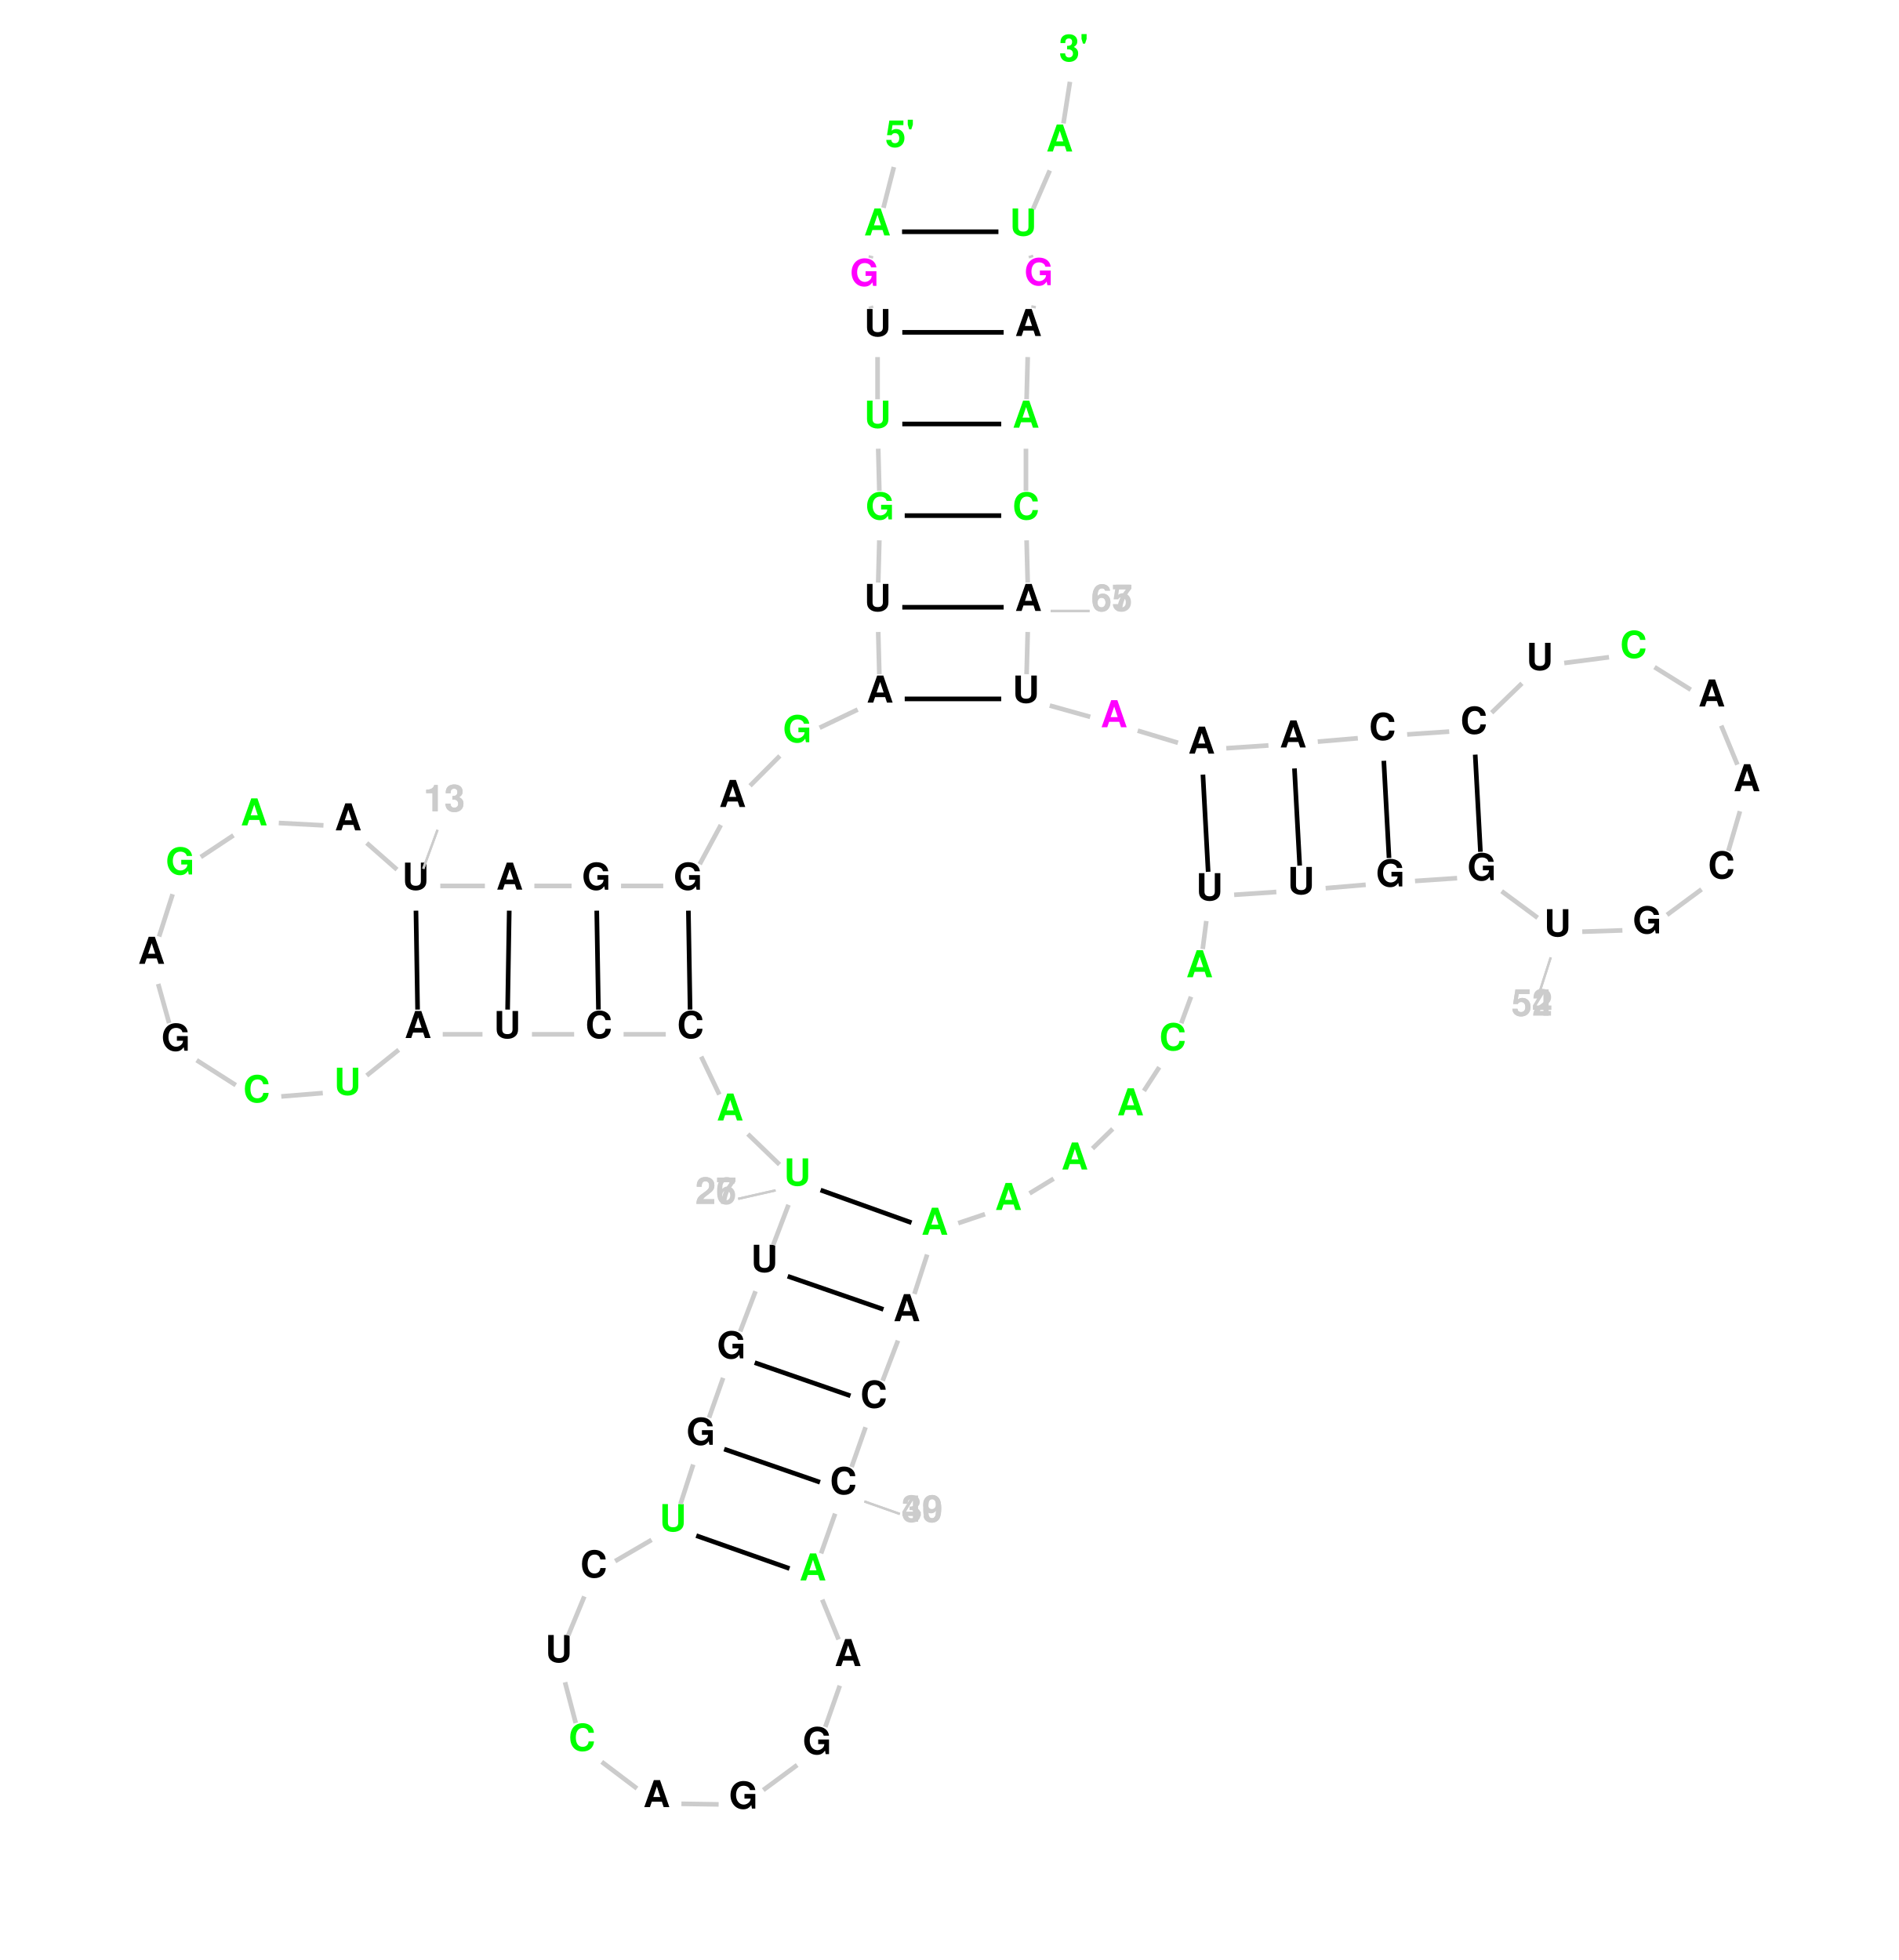
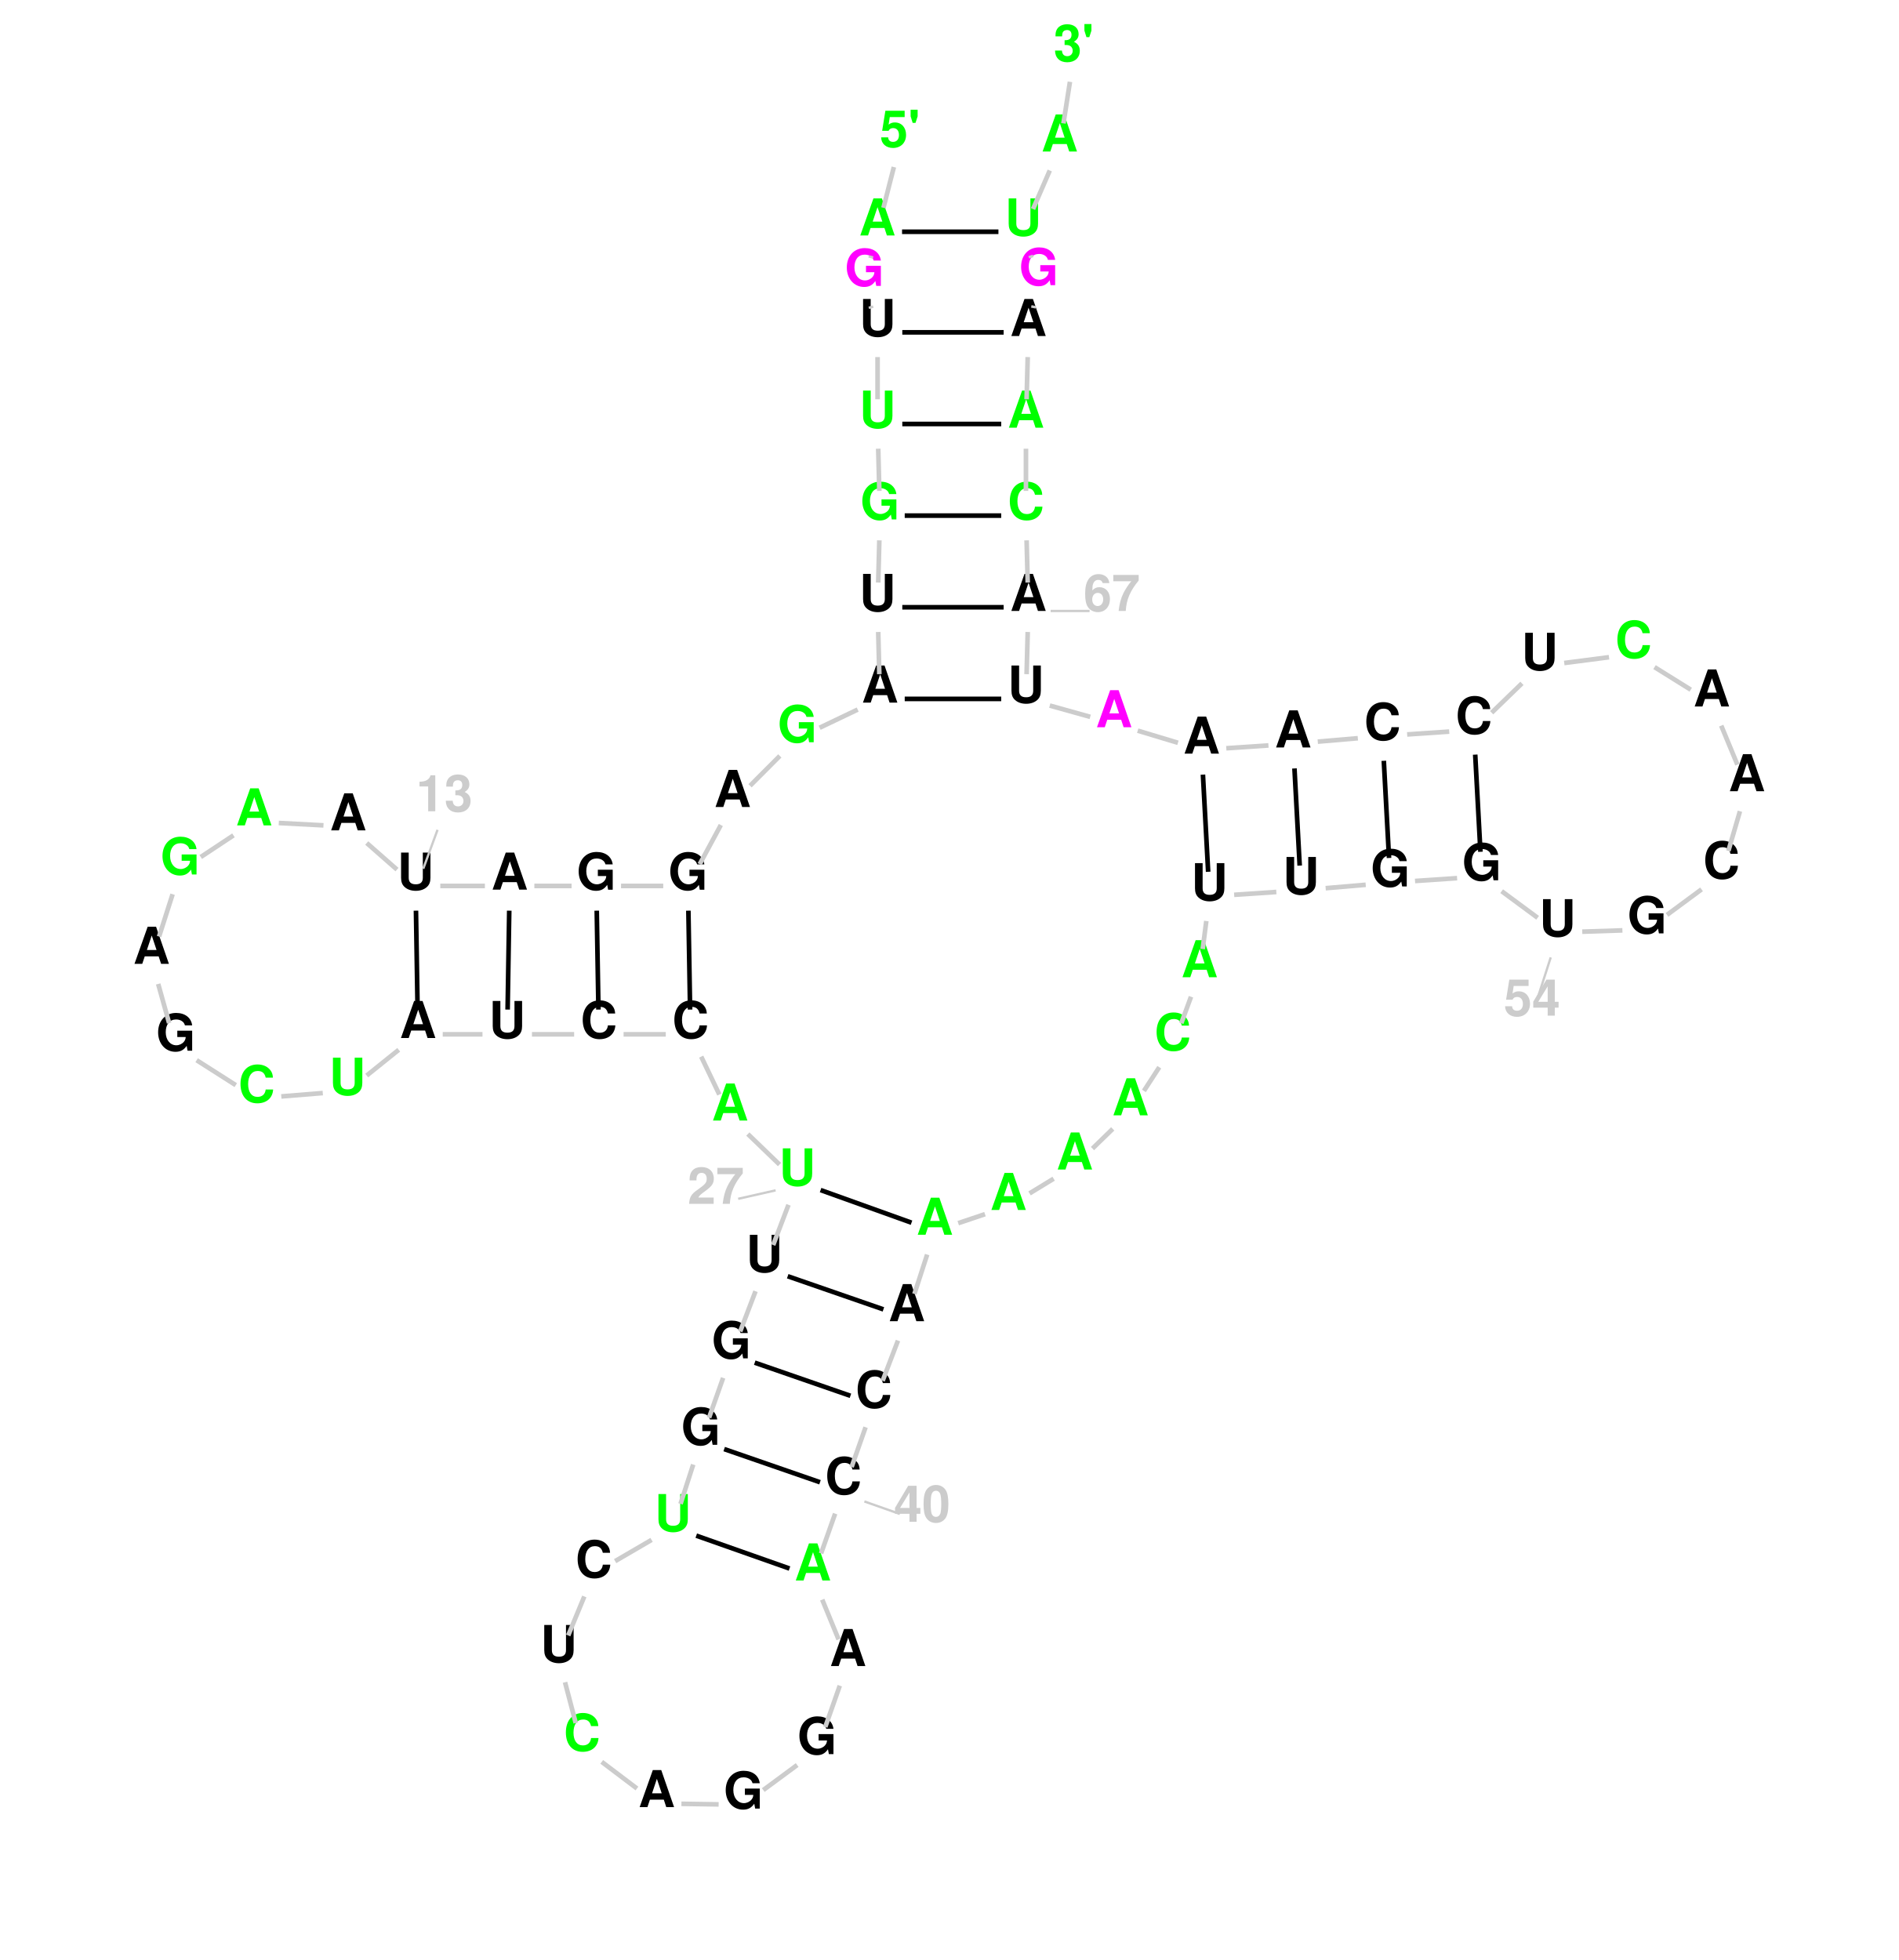
<svg xmlns="http://www.w3.org/2000/svg" width="626.4" height="646.77">
-   <g>
-     <style type="text/css">
+   <g id="r2dt-URS0000C88790-M_LeuTAG">
+     <g>
+       <style type="text/css">

- 
- circle.red {stroke: rgb(255, 0, 255); fill: none; }
- circle.green {stroke: rgb(0, 255, 0); fill: none; }
- circle.blue {stroke: rgb(0, 0, 255); fill: none; }
- circle.black {stroke: rgb(0, 0, 0); fill: none; }
- circle.gray {stroke: rgb(204, 204, 204); fill: none; }
- circle.brown {stroke: rgb(211.65, 104.55, 30.6); fill: none; }
- line.red {stroke: rgb(255, 0, 255); stroke-width: 1.53; }
- line.green {stroke: rgb(0, 255, 0); stroke-width: 1.53; }
- line.blue {stroke: rgb(0, 0, 255); stroke-width: 1.53; }
- line.black {stroke: rgb(0, 0, 0); stroke-width: 1.53; }
- line.gray {stroke: rgb(204, 204, 204); stroke-width: 1.53; }
- line.brown {stroke: rgb(211.65, 104.55, 30.6); stroke-width: 1.53; }
- line {stroke: rgb(0, 0, 0); }
- text.red {fill: rgb(255, 0, 255); font-size: 12.24px; font-weight: bold; font-family: Helvetica; }
- text.green {fill: rgb(0, 255, 0); font-size: 12.24px; font-weight: bold; font-family: Helvetica; }
- text.blue {fill: rgb(0, 0, 255); font-size: 12.24px; font-weight: bold; font-family: Helvetica; }
- text.black {fill: rgb(0, 0, 0); font-size: 12.24px; font-weight: bold; font-family: Helvetica; }
- text.gray {fill: rgb(204, 204, 204); font-size: 12.24px; font-weight: bold; font-family: Helvetica; }
- text.brown {fill: rgb(211.65, 104.55, 30.6); font-size: 12.24px; font-weight: bold; font-family: Helvetica; }
- text {fill: rgb(0, 0, 0); font-size: 12.24px; font-weight: bold; font-family: Helvetica; text-anchor: middle; alignment-baseline: middle; }
- 
- .pseudoknot_connection{stroke-linecap: round; stroke-opacity: 0.2; stroke-width: 1.5; }
- .pseudoknot_segment1{stroke-linecap: round; stroke-opacity: 0.4; stroke-width: 12.24; }
- .pseudoknot_segment2{stroke-linecap: round; stroke-opacity: 0.4; stroke-width: 12.24; }
- line.numbering-line{stroke: rgb(204, 204, 204); stroke-width: 0.765; }
- line.predicted{stroke: rgb(0, 0, 0); stroke-dasharray: 2; }
- polyline{fill: none; stroke-linejoin: round; }
- sequential{visibility: hidden; }
- text.numbering-label{fill: rgb(204, 204, 204); }
+ #r2dt-URS0000C88790-M_LeuTAG circle.red{stroke: rgb(255, 0, 255); fill: none; }#r2dt-URS0000C88790-M_LeuTAG circle.green{stroke: rgb(0, 255, 0); fill: none; }#r2dt-URS0000C88790-M_LeuTAG circle.blue{stroke: rgb(0, 0, 255); fill: none; }#r2dt-URS0000C88790-M_LeuTAG circle.black{stroke: rgb(0, 0, 0); fill: none; }#r2dt-URS0000C88790-M_LeuTAG circle.gray{stroke: rgb(204, 204, 204); fill: none; }#r2dt-URS0000C88790-M_LeuTAG circle.brown{stroke: rgb(211.65, 104.55, 30.6); fill: none; }#r2dt-URS0000C88790-M_LeuTAG line.red{stroke: rgb(255, 0, 255); stroke-width: 1.53; }#r2dt-URS0000C88790-M_LeuTAG line.green{stroke: rgb(0, 255, 0); stroke-width: 1.53; }#r2dt-URS0000C88790-M_LeuTAG line.blue{stroke: rgb(0, 0, 255); stroke-width: 1.53; }#r2dt-URS0000C88790-M_LeuTAG line.black{stroke: rgb(0, 0, 0); stroke-width: 1.53; }#r2dt-URS0000C88790-M_LeuTAG line.gray{stroke: rgb(204, 204, 204); stroke-width: 1.53; }#r2dt-URS0000C88790-M_LeuTAG line.brown{stroke: rgb(211.65, 104.55, 30.6); stroke-width: 1.53; }#r2dt-URS0000C88790-M_LeuTAG line{stroke: rgb(0, 0, 0); }#r2dt-URS0000C88790-M_LeuTAG text.red{fill: rgb(255, 0, 255); font-size: 16.788px; font-weight: bold; font-family: Helvetica; }#r2dt-URS0000C88790-M_LeuTAG text.green{fill: rgb(0, 255, 0); font-size: 16.788px; font-weight: bold; font-family: Helvetica; }#r2dt-URS0000C88790-M_LeuTAG text.blue{fill: rgb(0, 0, 255); font-size: 16.788px; font-weight: bold; font-family: Helvetica; }#r2dt-URS0000C88790-M_LeuTAG text.black{fill: rgb(0, 0, 0); font-size: 16.788px; font-weight: bold; font-family: Helvetica; }#r2dt-URS0000C88790-M_LeuTAG text.gray{fill: rgb(204, 204, 204); font-size: 16.788px; font-weight: bold; font-family: Helvetica; }#r2dt-URS0000C88790-M_LeuTAG text.brown{fill: rgb(211.65, 104.55, 30.6); font-size: 16.788px; font-weight: bold; font-family: Helvetica; }#r2dt-URS0000C88790-M_LeuTAG text{fill: rgb(0, 0, 0); font-size: 16.788px; font-weight: bold; font-family: Helvetica; text-anchor: middle; alignment-baseline: middle; }#r2dt-URS0000C88790-M_LeuTAG .pseudoknot_connection{stroke-linecap: round; stroke-opacity: 0.2; stroke-width: 1.5; }#r2dt-URS0000C88790-M_LeuTAG .pseudoknot_segment1{stroke-linecap: round; stroke-opacity: 0.4; stroke-width: 12.24; }#r2dt-URS0000C88790-M_LeuTAG .pseudoknot_segment2{stroke-linecap: round; stroke-opacity: 0.4; stroke-width: 12.24; }#r2dt-URS0000C88790-M_LeuTAG .sequential{visibility: hidden; }#r2dt-URS0000C88790-M_LeuTAG line.numbering-line{stroke: rgb(204, 204, 204); stroke-width: 0.765; }#r2dt-URS0000C88790-M_LeuTAG line.predicted{stroke: rgb(0, 0, 0); stroke-dasharray: 2; }#r2dt-URS0000C88790-M_LeuTAG polyline{fill: none; stroke-linejoin: round; }#r2dt-URS0000C88790-M_LeuTAG text.numbering-label{fill: rgb(204, 204, 204); }

</style>
-   </g>
-   <g>
-     <text x="296.959" y="48.439" class="green">5'</text>
-   </g>
-   <g>
-     <text x="289.48" y="77.7" class="green">A</text>
-   </g>
-   <g>
-     <line x1="297.64" y1="76.476" x2="329.44" y2="76.476" class="black" />
-   </g>
-   <g>
-     <text x="285.236" y="94.305" class="red">G</text>
-   </g>
-   <g>
-     <text x="289.56" y="110.89" class="black">U</text>
-   </g>
-   <g>
-     <line x1="297.72" y1="109.666" x2="331.16" y2="109.666" class="black" />
-   </g>
-   <g>
-     <text x="289.56" y="141.13" class="green">U</text>
-   </g>
-   <g>
-     <line x1="297.72" y1="139.906" x2="330.36" y2="139.906" class="black" />
-   </g>
-   <g>
-     <text x="290.36" y="171.37" class="green">G</text>
-   </g>
-   <g>
-     <line x1="298.52" y1="170.146" x2="330.36" y2="170.146" class="black" />
-   </g>
-   <g>
-     <text x="289.56" y="201.61" class="black">U</text>
-   </g>
-   <g>
-     <line x1="297.72" y1="200.386" x2="331.16" y2="200.386" class="black" />
-   </g>
-   <g>
-     <text x="290.36" y="231.85" class="black">A</text>
-   </g>
-   <g>
-     <line x1="298.52" y1="230.626" x2="330.36" y2="230.626" class="black" />
-   </g>
-   <g>
-     <text x="263.08" y="244.89" class="green">G</text>
-   </g>
-   <g>
-     <text x="241.72" y="266.29" class="black">A</text>
-   </g>
-   <g>
-     <text x="227" y="293.57" class="black">G</text>
-   </g>
-   <g>
-     <line x1="227.14" y1="300.504" x2="227.7" y2="333.147" class="black" />
-   </g>
-   <g>
-     <text x="196.76" y="293.57" class="black">G</text>
-   </g>
-   <g>
-     <line x1="196.9" y1="300.504" x2="197.46" y2="333.147" class="black" />
-   </g>
-   <g>
-     <text x="168.16" y="293.57" class="black">A</text>
-   </g>
-   <g>
-     <line x1="168.027" y1="300.504" x2="167.493" y2="333.147" class="black" />
-   </g>
-   <g>
-     <text x="137.12" y="293.57" class="black">U</text>
-   </g>
-   <g>
-     <line x1="137.253" y1="300.504" x2="137.787" y2="333.147" class="black" />
-   </g>
-   <g>
-     <text x="146.611" y="267.717" class="numbering-label sequential">13</text>
-   </g>
-   <g>
-     <text x="146.611" y="267.717" class="numbering-label template">13</text>
-   </g>
-   <g>
-     <line x1="139.651" y1="286.676" x2="144.364" y2="273.837" class="numbering-line sequential" />
-   </g>
-   <g>
-     <line x1="139.651" y1="286.676" x2="144.364" y2="273.837" class="numbering-line template" />
-   </g>
-   <g>
-     <text x="114.88" y="274.01" class="black">A</text>
-   </g>
-   <g>
-     <text x="83.84" y="272.37" class="green">A</text>
-   </g>
-   <g>
-     <text x="59.44" y="288.53" class="green">G</text>
-   </g>
-   <g>
-     <text x="50" y="318.05" class="black">A</text>
-   </g>
-   <g>
-     <text x="58" y="346.69" class="black">G</text>
-   </g>
-   <g>
-     <text x="84.68" y="363.69" class="green">C</text>
-   </g>
-   <g>
-     <text x="114.64" y="361.25" class="green">U</text>
-   </g>
-   <g>
-     <text x="137.92" y="342.53" class="black">A</text>
-   </g>
-   <g>
-     <text x="167.36" y="342.53" class="black">U</text>
-   </g>
-   <g>
-     <text x="197.6" y="342.53" class="black">C</text>
-   </g>
-   <g>
-     <text x="227.84" y="342.53" class="black">C</text>
-   </g>
-   <g>
-     <text x="240.88" y="369.77" class="green">A</text>
-   </g>
-   <g>
-     <text x="263.08" y="391.17" class="green">U</text>
-   </g>
-   <g>
-     <line x1="270.76" y1="392.702" x2="300.76" y2="403.469" class="black" />
-   </g>
-   <g>
-     <text x="236.222" y="397.26" class="numbering-label sequential">26</text>
-   </g>
-   <g>
-     <text x="236.222" y="397.26" class="numbering-label template">27</text>
-   </g>
-   <g>
-     <line x1="255.918" y1="392.794" x2="243.566" y2="395.595" class="numbering-line sequential" />
-   </g>
-   <g>
-     <line x1="255.918" y1="392.794" x2="243.566" y2="395.595" class="numbering-line template" />
-   </g>
-   <g>
-     <text x="252.2" y="419.69" class="black">U</text>
-   </g>
-   <g>
-     <line x1="259.91" y1="421.136" x2="291.49" y2="432.075" class="black" />
-   </g>
-   <g>
-     <text x="241.32" y="448.21" class="black">G</text>
-   </g>
-   <g>
-     <line x1="249.03" y1="449.656" x2="280.61" y2="460.595" class="black" />
-   </g>
-   <g>
-     <text x="231.24" y="476.73" class="black">G</text>
-   </g>
-   <g>
-     <line x1="238.951" y1="478.174" x2="270.569" y2="489.117" class="black" />
-   </g>
-   <g>
-     <text x="222.04" y="505.25" class="green">U</text>
-   </g>
-   <g>
-     <line x1="229.735" y1="506.74" x2="260.505" y2="517.592" class="black" />
-   </g>
-   <g>
-     <text x="195.92" y="520.49" class="black">C</text>
-   </g>
-   <g>
-     <text x="184.36" y="548.45" class="black">U</text>
-   </g>
-   <g>
-     <text x="192.04" y="577.69" class="green">C</text>
-   </g>
-   <g>
-     <text x="216.68" y="596.33" class="black">A</text>
-   </g>
-   <g>
-     <text x="245.28" y="596.77" class="black">G</text>
-   </g>
-   <g>
-     <text x="269.6" y="578.81" class="black">G</text>
-   </g>
-   <g>
-     <text x="279.8" y="549.77" class="black">A</text>
-   </g>
-   <g>
-     <text x="268.2" y="521.53" class="green">A</text>
-   </g>
-   <g>
-     <text x="278.28" y="493.01" class="black">C</text>
-   </g>
-   <g>
-     <text x="304.251" y="502.171" class="numbering-label sequential">39</text>
-   </g>
-   <g>
-     <text x="304.251" y="502.171" class="numbering-label template">40</text>
-   </g>
-   <g>
-     <line x1="285.206" y1="495.453" x2="296.907" y2="499.58" class="numbering-line sequential" />
-   </g>
-   <g>
-     <line x1="285.206" y1="495.453" x2="296.907" y2="499.58" class="numbering-line template" />
-   </g>
-   <g>
-     <text x="288.32" y="464.49" class="black">C</text>
-   </g>
-   <g>
-     <text x="299.2" y="435.97" class="black">A</text>
-   </g>
-   <g>
-     <text x="308.44" y="407.45" class="green">A</text>
-   </g>
-   <g>
-     <text x="332.74" y="399.279" class="green">A</text>
-   </g>
-   <g>
-     <text x="354.624" y="385.923" class="green">A</text>
-   </g>
-   <g>
-     <text x="373.001" y="368.047" class="green">A</text>
-   </g>
-   <g>
-     <text x="386.957" y="346.541" class="green">C</text>
-   </g>
-   <g>
-     <text x="395.797" y="322.476" class="green">A</text>
-   </g>
-   <g>
-     <text x="399.08" y="297.05" class="black">U</text>
-   </g>
-   <g>
-     <line x1="398.642" y1="287.678" x2="396.918" y2="255.614" class="black" />
-   </g>
-   <g>
-     <text x="429.28" y="295.01" class="black">U</text>
-   </g>
-   <g>
-     <line x1="428.842" y1="285.638" x2="427.118" y2="253.574" class="black" />
-   </g>
-   <g>
-     <text x="458.76" y="292.49" class="black">G</text>
-   </g>
-   <g>
-     <line x1="458.322" y1="283.118" x2="456.598" y2="251.054" class="black" />
-   </g>
-   <g>
-     <text x="488.92" y="290.45" class="black">G</text>
-   </g>
-   <g>
-     <line x1="488.482" y1="281.078" x2="486.758" y2="249.014" class="black" />
-   </g>
-   <g>
-     <text x="513.92" y="308.93" class="black">U</text>
-   </g>
-   <g>
-     <text x="505.5" y="335.151" class="numbering-label sequential">52</text>
-   </g>
-   <g>
-     <text x="505.5" y="335.151" class="numbering-label template">54</text>
-   </g>
-   <g>
-     <line x1="511.675" y1="315.922" x2="507.465" y2="329.031" class="numbering-line sequential" />
-   </g>
-   <g>
-     <line x1="511.675" y1="315.922" x2="507.465" y2="329.031" class="numbering-line template" />
-   </g>
-   <g>
-     <text x="543.48" y="307.97" class="black">G</text>
-   </g>
-   <g>
-     <text x="568" y="289.85" class="black">C</text>
-   </g>
-   <g>
-     <text x="576.4" y="261.09" class="black">A</text>
-   </g>
-   <g>
-     <text x="564.8" y="233.13" class="black">A</text>
-   </g>
-   <g>
-     <text x="539" y="217.05" class="green">C</text>
-   </g>
-   <g>
-     <text x="508.04" y="221.05" class="black">U</text>
-   </g>
-   <g>
-     <text x="486.32" y="242.09" class="black">C</text>
-   </g>
-   <g>
-     <text x="456.16" y="244.13" class="black">C</text>
-   </g>
-   <g>
-     <text x="426.68" y="246.65" class="black">A</text>
-   </g>
-   <g>
-     <text x="396.48" y="248.69" class="black">A</text>
-   </g>
-   <g>
-     <text x="367.586" y="239.975" class="red">A</text>
-   </g>
-   <g>
-     <text x="338.52" y="231.85" class="black">U</text>
-   </g>
-   <g>
-     <text x="339.32" y="201.61" class="black">A</text>
-   </g>
-   <g>
-     <text x="366.86" y="201.61" class="numbering-label sequential">65</text>
-   </g>
-   <g>
-     <text x="366.86" y="201.61" class="numbering-label template">67</text>
-   </g>
-   <g>
-     <line x1="346.664" y1="201.61" x2="359.516" y2="201.61" class="numbering-line sequential" />
-   </g>
-   <g>
-     <line x1="346.664" y1="201.61" x2="359.516" y2="201.61" class="numbering-line template" />
-   </g>
-   <g>
-     <text x="338.52" y="171.37" class="green">C</text>
-   </g>
-   <g>
-     <text x="338.52" y="141.13" class="green">A</text>
-   </g>
-   <g>
-     <text x="339.32" y="110.89" class="black">A</text>
-   </g>
-   <g>
-     <text x="342.749" y="94.073" class="red">G</text>
-   </g>
-   <g>
-     <text x="337.6" y="77.7" class="green">U</text>
-   </g>
-   <g>
-     <text x="349.634" y="50" class="green">A</text>
-   </g>
-   <g>
-     <text x="354.296" y="20.16" class="green">3'</text>
-   </g>
-   <g>
-     <line x1="294.938" y1="55.121" x2="291.501" y2="68.571" class="gray" />
-   </g>
-   <g>
-     <line x1="287.459" y1="84.382" x2="287.257" y2="85.176" class="gray" />
-   </g>
-   <g>
-     <line x1="287.295" y1="100.977" x2="287.501" y2="101.77" class="gray" />
-   </g>
-   <g>
-     <line x1="289.56" y1="117.826" x2="289.56" y2="131.746" class="gray" />
-   </g>
-   <g>
-     <line x1="289.776" y1="148.063" x2="290.144" y2="161.989" class="gray" />
-   </g>
-   <g>
-     <line x1="290.144" y1="178.303" x2="289.776" y2="192.229" class="gray" />
-   </g>
-   <g>
-     <line x1="289.776" y1="208.543" x2="290.144" y2="222.469" class="gray" />
-   </g>
-   <g>
-     <line x1="282.998" y1="234.145" x2="270.442" y2="240.147" class="gray" />
-   </g>
-   <g>
-     <line x1="257.315" y1="249.441" x2="247.485" y2="259.29" class="gray" />
-   </g>
-   <g>
-     <line x1="237.845" y1="272.247" x2="230.875" y2="285.165" class="gray" />
-   </g>
-   <g>
-     <line x1="218.84" y1="292.346" x2="204.92" y2="292.346" class="gray" />
-   </g>
-   <g>
-     <line x1="188.6" y1="292.346" x2="176.32" y2="292.346" class="gray" />
-   </g>
-   <g>
-     <line x1="160" y1="292.346" x2="145.28" y2="292.346" class="gray" />
-   </g>
-   <g>
-     <line x1="130.993" y1="286.957" x2="121.007" y2="278.175" class="gray" />
-   </g>
-   <g>
-     <line x1="106.731" y1="272.355" x2="91.989" y2="271.576" class="gray" />
-   </g>
-   <g>
-     <line x1="77.037" y1="275.651" x2="66.243" y2="282.8" class="gray" />
-   </g>
-   <g>
-     <line x1="56.955" y1="295.078" x2="52.485" y2="309.054" class="gray" />
-   </g>
-   <g>
-     <line x1="52.195" y1="324.685" x2="55.805" y2="337.607" class="gray" />
-   </g>
-   <g>
-     <line x1="64.882" y1="349.851" x2="77.798" y2="358.081" class="gray" />
-   </g>
-   <g>
-     <line x1="92.813" y1="361.803" x2="106.507" y2="360.688" class="gray" />
-   </g>
-   <g>
-     <line x1="120.999" y1="354.912" x2="131.561" y2="346.419" class="gray" />
-   </g>
-   <g>
-     <line x1="146.08" y1="341.306" x2="159.2" y2="341.306" class="gray" />
-   </g>
-   <g>
-     <line x1="175.52" y1="341.306" x2="189.44" y2="341.306" class="gray" />
-   </g>
-   <g>
-     <line x1="205.76" y1="341.306" x2="219.68" y2="341.306" class="gray" />
-   </g>
-   <g>
-     <line x1="231.363" y1="348.666" x2="237.357" y2="361.186" class="gray" />
-   </g>
-   <g>
-     <line x1="246.755" y1="374.209" x2="257.205" y2="384.283" class="gray" />
-   </g>
-   <g>
-     <line x1="260.172" y1="397.57" x2="255.108" y2="410.842" class="gray" />
-   </g>
-   <g>
-     <line x1="249.292" y1="426.09" x2="244.228" y2="439.362" class="gray" />
-   </g>
-   <g>
-     <line x1="238.601" y1="454.679" x2="233.959" y2="467.812" class="gray" />
-   </g>
-   <g>
-     <line x1="228.735" y1="483.272" x2="224.545" y2="496.26" class="gray" />
-   </g>
-   <g>
-     <line x1="214.992" y1="508.138" x2="202.968" y2="515.153" class="gray" />
-   </g>
-   <g>
-     <line x1="192.802" y1="526.806" x2="187.478" y2="539.685" class="gray" />
-   </g>
-   <g>
-     <line x1="186.433" y1="555.118" x2="189.967" y2="568.574" class="gray" />
-   </g>
-   <g>
-     <line x1="198.548" y1="581.389" x2="210.172" y2="590.183" class="gray" />
-   </g>
-   <g>
-     <line x1="224.839" y1="595.231" x2="237.121" y2="595.42" class="gray" />
-   </g>
-   <g>
-     <line x1="251.844" y1="590.698" x2="263.036" y2="582.433" class="gray" />
-   </g>
-   <g>
-     <line x1="272.304" y1="569.887" x2="277.096" y2="556.244" class="gray" />
-   </g>
-   <g>
-     <line x1="276.7" y1="540.998" x2="271.3" y2="527.854" class="gray" />
-   </g>
-   <g>
-     <line x1="270.919" y1="512.612" x2="275.561" y2="499.479" class="gray" />
-   </g>
-   <g>
-     <line x1="280.99" y1="484.089" x2="285.61" y2="470.963" class="gray" />
-   </g>
-   <g>
-     <line x1="291.228" y1="455.642" x2="296.292" y2="442.37" class="gray" />
-   </g>
-   <g>
-     <line x1="301.715" y1="426.983" x2="305.925" y2="413.988" class="gray" />
-   </g>
-   <g>
-     <line x1="316.174" y1="403.625" x2="325.006" y2="400.655" class="gray" />
-   </g>
-   <g>
-     <line x1="339.706" y1="393.804" x2="347.659" y2="388.95" class="gray" />
-   </g>
-   <g>
-     <line x1="360.473" y1="379.009" x2="367.152" y2="372.513" class="gray" />
-   </g>
-   <g>
-     <line x1="377.443" y1="359.978" x2="382.515" y2="352.162" class="gray" />
-   </g>
-   <g>
-     <line x1="389.771" y1="337.658" x2="392.983" y2="328.911" class="gray" />
-   </g>
-   <g>
-     <line x1="396.842" y1="313.159" x2="398.035" y2="303.918" class="gray" />
-   </g>
-   <g>
-     <line x1="407.221" y1="295.276" x2="421.139" y2="294.336" class="gray" />
-   </g>
-   <g>
-     <line x1="437.41" y1="293.091" x2="450.63" y2="291.961" class="gray" />
-   </g>
-   <g>
-     <line x1="466.901" y1="290.715" x2="480.779" y2="289.776" class="gray" />
-   </g>
-   <g>
-     <line x1="495.482" y1="294.076" x2="507.358" y2="302.855" class="gray" />
-   </g>
-   <g>
-     <line x1="522.076" y1="307.441" x2="535.324" y2="307.011" class="gray" />
-   </g>
-   <g>
-     <line x1="550.042" y1="301.896" x2="561.438" y2="293.475" class="gray" />
-   </g>
-   <g>
-     <line x1="570.288" y1="280.793" x2="574.112" y2="267.698" class="gray" />
-   </g>
-   <g>
-     <line x1="573.273" y1="252.329" x2="567.927" y2="239.443" class="gray" />
-   </g>
-   <g>
-     <line x1="557.875" y1="227.59" x2="545.925" y2="220.142" class="gray" />
-   </g>
-   <g>
-     <line x1="530.907" y1="216.871" x2="516.133" y2="218.78" class="gray" />
-   </g>
-   <g>
-     <line x1="502.179" y1="225.503" x2="492.181" y2="235.188" class="gray" />
-   </g>
-   <g>
-     <line x1="478.179" y1="241.416" x2="464.301" y2="242.355" class="gray" />
-   </g>
-   <g>
-     <line x1="448.03" y1="243.601" x2="434.81" y2="244.731" class="gray" />
-   </g>
-   <g>
-     <line x1="418.539" y1="245.976" x2="404.621" y2="246.916" class="gray" />
-   </g>
-   <g>
-     <line x1="388.668" y1="245.11" x2="375.398" y2="241.107" class="gray" />
-   </g>
-   <g>
-     <line x1="359.727" y1="236.554" x2="346.379" y2="232.823" class="gray" />
-   </g>
-   <g>
-     <line x1="338.736" y1="222.469" x2="339.104" y2="208.543" class="gray" />
-   </g>
-   <g>
-     <line x1="339.104" y1="192.229" x2="338.736" y2="178.303" class="gray" />
-   </g>
-   <g>
-     <line x1="338.52" y1="161.986" x2="338.52" y2="148.066" class="gray" />
-   </g>
-   <g>
-     <line x1="338.736" y1="131.749" x2="339.104" y2="117.823" class="gray" />
-   </g>
-   <g>
-     <line x1="340.95" y1="101.67" x2="341.119" y2="100.844" class="gray" />
-   </g>
-   <g>
-     <line x1="340.301" y1="85.065" x2="340.048" y2="84.26" class="gray" />
-   </g>
-   <g>
-     <line x1="340.851" y1="68.992" x2="346.383" y2="56.26" class="gray" />
-   </g>
-   <g>
-     <line x1="350.894" y1="40.714" x2="353.037" y2="26.998" class="gray" />
+     </g>
+     <g>
+       <text x="296.959" y="48.439" class="green">5'</text>
+     </g>
+     <g>
+       <text x="289.48" y="77.7" class="green">A</text>
+     </g>
+     <g>
+       <line x1="297.64" y1="76.476" x2="329.44" y2="76.476" class="black" />
+     </g>
+     <g>
+       <text x="285.236" y="94.305" class="red">G</text>
+     </g>
+     <g>
+       <text x="289.56" y="110.89" class="black">U</text>
+     </g>
+     <g>
+       <line x1="297.72" y1="109.666" x2="331.16" y2="109.666" class="black" />
+     </g>
+     <g>
+       <text x="289.56" y="141.13" class="green">U</text>
+     </g>
+     <g>
+       <line x1="297.72" y1="139.906" x2="330.36" y2="139.906" class="black" />
+     </g>
+     <g>
+       <text x="290.36" y="171.37" class="green">G</text>
+     </g>
+     <g>
+       <line x1="298.52" y1="170.146" x2="330.36" y2="170.146" class="black" />
+     </g>
+     <g>
+       <text x="289.56" y="201.61" class="black">U</text>
+     </g>
+     <g>
+       <line x1="297.72" y1="200.386" x2="331.16" y2="200.386" class="black" />
+     </g>
+     <g>
+       <text x="290.36" y="231.85" class="black">A</text>
+     </g>
+     <g>
+       <line x1="298.52" y1="230.626" x2="330.36" y2="230.626" class="black" />
+     </g>
+     <g>
+       <text x="263.08" y="244.89" class="green">G</text>
+     </g>
+     <g>
+       <text x="241.72" y="266.29" class="black">A</text>
+     </g>
+     <g>
+       <text x="227" y="293.57" class="black">G</text>
+     </g>
+     <g>
+       <line x1="227.14" y1="300.504" x2="227.7" y2="333.147" class="black" />
+     </g>
+     <g>
+       <text x="196.76" y="293.57" class="black">G</text>
+     </g>
+     <g>
+       <line x1="196.9" y1="300.504" x2="197.46" y2="333.147" class="black" />
+     </g>
+     <g>
+       <text x="168.16" y="293.57" class="black">A</text>
+     </g>
+     <g>
+       <line x1="168.027" y1="300.504" x2="167.493" y2="333.147" class="black" />
+     </g>
+     <g>
+       <text x="137.12" y="293.57" class="black">U</text>
+     </g>
+     <g>
+       <line x1="137.253" y1="300.504" x2="137.787" y2="333.147" class="black" />
+     </g>
+     <g>
+       <text x="146.611" y="267.717" class="numbering-label sequential">13</text>
+     </g>
+     <g>
+       <text x="146.611" y="267.717" class="numbering-label template">13</text>
+     </g>
+     <g>
+       <line x1="139.651" y1="286.676" x2="144.364" y2="273.837" class="numbering-line sequential" />
+     </g>
+     <g>
+       <line x1="139.651" y1="286.676" x2="144.364" y2="273.837" class="numbering-line template" />
+     </g>
+     <g>
+       <text x="114.88" y="274.01" class="black">A</text>
+     </g>
+     <g>
+       <text x="83.84" y="272.37" class="green">A</text>
+     </g>
+     <g>
+       <text x="59.44" y="288.53" class="green">G</text>
+     </g>
+     <g>
+       <text x="50" y="318.05" class="black">A</text>
+     </g>
+     <g>
+       <text x="58" y="346.69" class="black">G</text>
+     </g>
+     <g>
+       <text x="84.68" y="363.69" class="green">C</text>
+     </g>
+     <g>
+       <text x="114.64" y="361.25" class="green">U</text>
+     </g>
+     <g>
+       <text x="137.92" y="342.53" class="black">A</text>
+     </g>
+     <g>
+       <text x="167.36" y="342.53" class="black">U</text>
+     </g>
+     <g>
+       <text x="197.6" y="342.53" class="black">C</text>
+     </g>
+     <g>
+       <text x="227.84" y="342.53" class="black">C</text>
+     </g>
+     <g>
+       <text x="240.88" y="369.77" class="green">A</text>
+     </g>
+     <g>
+       <text x="263.08" y="391.17" class="green">U</text>
+     </g>
+     <g>
+       <line x1="270.76" y1="392.702" x2="300.76" y2="403.469" class="black" />
+     </g>
+     <g>
+       <text x="236.222" y="397.26" class="numbering-label sequential">26</text>
+     </g>
+     <g>
+       <text x="236.222" y="397.26" class="numbering-label template">27</text>
+     </g>
+     <g>
+       <line x1="255.918" y1="392.794" x2="243.566" y2="395.595" class="numbering-line sequential" />
+     </g>
+     <g>
+       <line x1="255.918" y1="392.794" x2="243.566" y2="395.595" class="numbering-line template" />
+     </g>
+     <g>
+       <text x="252.2" y="419.69" class="black">U</text>
+     </g>
+     <g>
+       <line x1="259.91" y1="421.136" x2="291.49" y2="432.075" class="black" />
+     </g>
+     <g>
+       <text x="241.32" y="448.21" class="black">G</text>
+     </g>
+     <g>
+       <line x1="249.03" y1="449.656" x2="280.61" y2="460.595" class="black" />
+     </g>
+     <g>
+       <text x="231.24" y="476.73" class="black">G</text>
+     </g>
+     <g>
+       <line x1="238.951" y1="478.174" x2="270.569" y2="489.117" class="black" />
+     </g>
+     <g>
+       <text x="222.04" y="505.25" class="green">U</text>
+     </g>
+     <g>
+       <line x1="229.735" y1="506.74" x2="260.505" y2="517.592" class="black" />
+     </g>
+     <g>
+       <text x="195.92" y="520.49" class="black">C</text>
+     </g>
+     <g>
+       <text x="184.36" y="548.45" class="black">U</text>
+     </g>
+     <g>
+       <text x="192.04" y="577.69" class="green">C</text>
+     </g>
+     <g>
+       <text x="216.68" y="596.33" class="black">A</text>
+     </g>
+     <g>
+       <text x="245.28" y="596.77" class="black">G</text>
+     </g>
+     <g>
+       <text x="269.6" y="578.81" class="black">G</text>
+     </g>
+     <g>
+       <text x="279.8" y="549.77" class="black">A</text>
+     </g>
+     <g>
+       <text x="268.2" y="521.53" class="green">A</text>
+     </g>
+     <g>
+       <text x="278.28" y="493.01" class="black">C</text>
+     </g>
+     <g>
+       <text x="304.251" y="502.171" class="numbering-label sequential">39</text>
+     </g>
+     <g>
+       <text x="304.251" y="502.171" class="numbering-label template">40</text>
+     </g>
+     <g>
+       <line x1="285.206" y1="495.453" x2="296.907" y2="499.58" class="numbering-line sequential" />
+     </g>
+     <g>
+       <line x1="285.206" y1="495.453" x2="296.907" y2="499.58" class="numbering-line template" />
+     </g>
+     <g>
+       <text x="288.32" y="464.49" class="black">C</text>
+     </g>
+     <g>
+       <text x="299.2" y="435.97" class="black">A</text>
+     </g>
+     <g>
+       <text x="308.44" y="407.45" class="green">A</text>
+     </g>
+     <g>
+       <text x="332.74" y="399.279" class="green">A</text>
+     </g>
+     <g>
+       <text x="354.624" y="385.923" class="green">A</text>
+     </g>
+     <g>
+       <text x="373.001" y="368.047" class="green">A</text>
+     </g>
+     <g>
+       <text x="386.957" y="346.541" class="green">C</text>
+     </g>
+     <g>
+       <text x="395.797" y="322.476" class="green">A</text>
+     </g>
+     <g>
+       <text x="399.08" y="297.05" class="black">U</text>
+     </g>
+     <g>
+       <line x1="398.642" y1="287.678" x2="396.918" y2="255.614" class="black" />
+     </g>
+     <g>
+       <text x="429.28" y="295.01" class="black">U</text>
+     </g>
+     <g>
+       <line x1="428.842" y1="285.638" x2="427.118" y2="253.574" class="black" />
+     </g>
+     <g>
+       <text x="458.76" y="292.49" class="black">G</text>
+     </g>
+     <g>
+       <line x1="458.322" y1="283.118" x2="456.598" y2="251.054" class="black" />
+     </g>
+     <g>
+       <text x="488.92" y="290.45" class="black">G</text>
+     </g>
+     <g>
+       <line x1="488.482" y1="281.078" x2="486.758" y2="249.014" class="black" />
+     </g>
+     <g>
+       <text x="513.92" y="308.93" class="black">U</text>
+     </g>
+     <g>
+       <text x="505.5" y="335.151" class="numbering-label sequential">52</text>
+     </g>
+     <g>
+       <text x="505.5" y="335.151" class="numbering-label template">54</text>
+     </g>
+     <g>
+       <line x1="511.675" y1="315.922" x2="507.465" y2="329.031" class="numbering-line sequential" />
+     </g>
+     <g>
+       <line x1="511.675" y1="315.922" x2="507.465" y2="329.031" class="numbering-line template" />
+     </g>
+     <g>
+       <text x="543.48" y="307.97" class="black">G</text>
+     </g>
+     <g>
+       <text x="568" y="289.85" class="black">C</text>
+     </g>
+     <g>
+       <text x="576.4" y="261.09" class="black">A</text>
+     </g>
+     <g>
+       <text x="564.8" y="233.13" class="black">A</text>
+     </g>
+     <g>
+       <text x="539" y="217.05" class="green">C</text>
+     </g>
+     <g>
+       <text x="508.04" y="221.05" class="black">U</text>
+     </g>
+     <g>
+       <text x="486.32" y="242.09" class="black">C</text>
+     </g>
+     <g>
+       <text x="456.16" y="244.13" class="black">C</text>
+     </g>
+     <g>
+       <text x="426.68" y="246.65" class="black">A</text>
+     </g>
+     <g>
+       <text x="396.48" y="248.69" class="black">A</text>
+     </g>
+     <g>
+       <text x="367.586" y="239.975" class="red">A</text>
+     </g>
+     <g>
+       <text x="338.52" y="231.85" class="black">U</text>
+     </g>
+     <g>
+       <text x="339.32" y="201.61" class="black">A</text>
+     </g>
+     <g>
+       <text x="366.86" y="201.61" class="numbering-label sequential">65</text>
+     </g>
+     <g>
+       <text x="366.86" y="201.61" class="numbering-label template">67</text>
+     </g>
+     <g>
+       <line x1="346.664" y1="201.61" x2="359.516" y2="201.61" class="numbering-line sequential" />
+     </g>
+     <g>
+       <line x1="346.664" y1="201.61" x2="359.516" y2="201.61" class="numbering-line template" />
+     </g>
+     <g>
+       <text x="338.52" y="171.37" class="green">C</text>
+     </g>
+     <g>
+       <text x="338.52" y="141.13" class="green">A</text>
+     </g>
+     <g>
+       <text x="339.32" y="110.89" class="black">A</text>
+     </g>
+     <g>
+       <text x="342.749" y="94.073" class="red">G</text>
+     </g>
+     <g>
+       <text x="337.6" y="77.7" class="green">U</text>
+     </g>
+     <g>
+       <text x="349.634" y="50" class="green">A</text>
+     </g>
+     <g>
+       <text x="354.296" y="20.16" class="green">3'</text>
+     </g>
+     <g>
+       <line x1="294.938" y1="55.121" x2="291.501" y2="68.571" class="gray" />
+     </g>
+     <g>
+       <line x1="287.459" y1="84.382" x2="287.257" y2="85.176" class="gray" />
+     </g>
+     <g>
+       <line x1="287.295" y1="100.977" x2="287.501" y2="101.77" class="gray" />
+     </g>
+     <g>
+       <line x1="289.56" y1="117.826" x2="289.56" y2="131.746" class="gray" />
+     </g>
+     <g>
+       <line x1="289.776" y1="148.063" x2="290.144" y2="161.989" class="gray" />
+     </g>
+     <g>
+       <line x1="290.144" y1="178.303" x2="289.776" y2="192.229" class="gray" />
+     </g>
+     <g>
+       <line x1="289.776" y1="208.543" x2="290.144" y2="222.469" class="gray" />
+     </g>
+     <g>
+       <line x1="282.998" y1="234.145" x2="270.442" y2="240.147" class="gray" />
+     </g>
+     <g>
+       <line x1="257.315" y1="249.441" x2="247.485" y2="259.29" class="gray" />
+     </g>
+     <g>
+       <line x1="237.845" y1="272.247" x2="230.875" y2="285.165" class="gray" />
+     </g>
+     <g>
+       <line x1="218.84" y1="292.346" x2="204.92" y2="292.346" class="gray" />
+     </g>
+     <g>
+       <line x1="188.6" y1="292.346" x2="176.32" y2="292.346" class="gray" />
+     </g>
+     <g>
+       <line x1="160" y1="292.346" x2="145.28" y2="292.346" class="gray" />
+     </g>
+     <g>
+       <line x1="130.993" y1="286.957" x2="121.007" y2="278.175" class="gray" />
+     </g>
+     <g>
+       <line x1="106.731" y1="272.355" x2="91.989" y2="271.576" class="gray" />
+     </g>
+     <g>
+       <line x1="77.037" y1="275.651" x2="66.243" y2="282.8" class="gray" />
+     </g>
+     <g>
+       <line x1="56.955" y1="295.078" x2="52.485" y2="309.054" class="gray" />
+     </g>
+     <g>
+       <line x1="52.195" y1="324.685" x2="55.805" y2="337.607" class="gray" />
+     </g>
+     <g>
+       <line x1="64.882" y1="349.851" x2="77.798" y2="358.081" class="gray" />
+     </g>
+     <g>
+       <line x1="92.813" y1="361.803" x2="106.507" y2="360.688" class="gray" />
+     </g>
+     <g>
+       <line x1="120.999" y1="354.912" x2="131.561" y2="346.419" class="gray" />
+     </g>
+     <g>
+       <line x1="146.08" y1="341.306" x2="159.2" y2="341.306" class="gray" />
+     </g>
+     <g>
+       <line x1="175.52" y1="341.306" x2="189.44" y2="341.306" class="gray" />
+     </g>
+     <g>
+       <line x1="205.76" y1="341.306" x2="219.68" y2="341.306" class="gray" />
+     </g>
+     <g>
+       <line x1="231.363" y1="348.666" x2="237.357" y2="361.186" class="gray" />
+     </g>
+     <g>
+       <line x1="246.755" y1="374.209" x2="257.205" y2="384.283" class="gray" />
+     </g>
+     <g>
+       <line x1="260.172" y1="397.57" x2="255.108" y2="410.842" class="gray" />
+     </g>
+     <g>
+       <line x1="249.292" y1="426.09" x2="244.228" y2="439.362" class="gray" />
+     </g>
+     <g>
+       <line x1="238.601" y1="454.679" x2="233.959" y2="467.812" class="gray" />
+     </g>
+     <g>
+       <line x1="228.735" y1="483.272" x2="224.545" y2="496.26" class="gray" />
+     </g>
+     <g>
+       <line x1="214.992" y1="508.138" x2="202.968" y2="515.153" class="gray" />
+     </g>
+     <g>
+       <line x1="192.802" y1="526.806" x2="187.478" y2="539.685" class="gray" />
+     </g>
+     <g>
+       <line x1="186.433" y1="555.118" x2="189.967" y2="568.574" class="gray" />
+     </g>
+     <g>
+       <line x1="198.548" y1="581.389" x2="210.172" y2="590.183" class="gray" />
+     </g>
+     <g>
+       <line x1="224.839" y1="595.231" x2="237.121" y2="595.42" class="gray" />
+     </g>
+     <g>
+       <line x1="251.844" y1="590.698" x2="263.036" y2="582.433" class="gray" />
+     </g>
+     <g>
+       <line x1="272.304" y1="569.887" x2="277.096" y2="556.244" class="gray" />
+     </g>
+     <g>
+       <line x1="276.7" y1="540.998" x2="271.3" y2="527.854" class="gray" />
+     </g>
+     <g>
+       <line x1="270.919" y1="512.612" x2="275.561" y2="499.479" class="gray" />
+     </g>
+     <g>
+       <line x1="280.99" y1="484.089" x2="285.61" y2="470.963" class="gray" />
+     </g>
+     <g>
+       <line x1="291.228" y1="455.642" x2="296.292" y2="442.37" class="gray" />
+     </g>
+     <g>
+       <line x1="301.715" y1="426.983" x2="305.925" y2="413.988" class="gray" />
+     </g>
+     <g>
+       <line x1="316.174" y1="403.625" x2="325.006" y2="400.655" class="gray" />
+     </g>
+     <g>
+       <line x1="339.706" y1="393.804" x2="347.659" y2="388.95" class="gray" />
+     </g>
+     <g>
+       <line x1="360.473" y1="379.009" x2="367.152" y2="372.513" class="gray" />
+     </g>
+     <g>
+       <line x1="377.443" y1="359.978" x2="382.515" y2="352.162" class="gray" />
+     </g>
+     <g>
+       <line x1="389.771" y1="337.658" x2="392.983" y2="328.911" class="gray" />
+     </g>
+     <g>
+       <line x1="396.842" y1="313.159" x2="398.035" y2="303.918" class="gray" />
+     </g>
+     <g>
+       <line x1="407.221" y1="295.276" x2="421.139" y2="294.336" class="gray" />
+     </g>
+     <g>
+       <line x1="437.41" y1="293.091" x2="450.63" y2="291.961" class="gray" />
+     </g>
+     <g>
+       <line x1="466.901" y1="290.715" x2="480.779" y2="289.776" class="gray" />
+     </g>
+     <g>
+       <line x1="495.482" y1="294.076" x2="507.358" y2="302.855" class="gray" />
+     </g>
+     <g>
+       <line x1="522.076" y1="307.441" x2="535.324" y2="307.011" class="gray" />
+     </g>
+     <g>
+       <line x1="550.042" y1="301.896" x2="561.438" y2="293.475" class="gray" />
+     </g>
+     <g>
+       <line x1="570.288" y1="280.793" x2="574.112" y2="267.698" class="gray" />
+     </g>
+     <g>
+       <line x1="573.273" y1="252.329" x2="567.927" y2="239.443" class="gray" />
+     </g>
+     <g>
+       <line x1="557.875" y1="227.59" x2="545.925" y2="220.142" class="gray" />
+     </g>
+     <g>
+       <line x1="530.907" y1="216.871" x2="516.133" y2="218.78" class="gray" />
+     </g>
+     <g>
+       <line x1="502.179" y1="225.503" x2="492.181" y2="235.188" class="gray" />
+     </g>
+     <g>
+       <line x1="478.179" y1="241.416" x2="464.301" y2="242.355" class="gray" />
+     </g>
+     <g>
+       <line x1="448.03" y1="243.601" x2="434.81" y2="244.731" class="gray" />
+     </g>
+     <g>
+       <line x1="418.539" y1="245.976" x2="404.621" y2="246.916" class="gray" />
+     </g>
+     <g>
+       <line x1="388.668" y1="245.11" x2="375.398" y2="241.107" class="gray" />
+     </g>
+     <g>
+       <line x1="359.727" y1="236.554" x2="346.379" y2="232.823" class="gray" />
+     </g>
+     <g>
+       <line x1="338.736" y1="222.469" x2="339.104" y2="208.543" class="gray" />
+     </g>
+     <g>
+       <line x1="339.104" y1="192.229" x2="338.736" y2="178.303" class="gray" />
+     </g>
+     <g>
+       <line x1="338.52" y1="161.986" x2="338.52" y2="148.066" class="gray" />
+     </g>
+     <g>
+       <line x1="338.736" y1="131.749" x2="339.104" y2="117.823" class="gray" />
+     </g>
+     <g>
+       <line x1="340.95" y1="101.67" x2="341.119" y2="100.844" class="gray" />
+     </g>
+     <g>
+       <line x1="340.301" y1="85.065" x2="340.048" y2="84.26" class="gray" />
+     </g>
+     <g>
+       <line x1="340.851" y1="68.992" x2="346.383" y2="56.26" class="gray" />
+     </g>
+     <g>
+       <line x1="350.894" y1="40.714" x2="353.037" y2="26.998" class="gray" />
+     </g>
  </g>
</svg>
